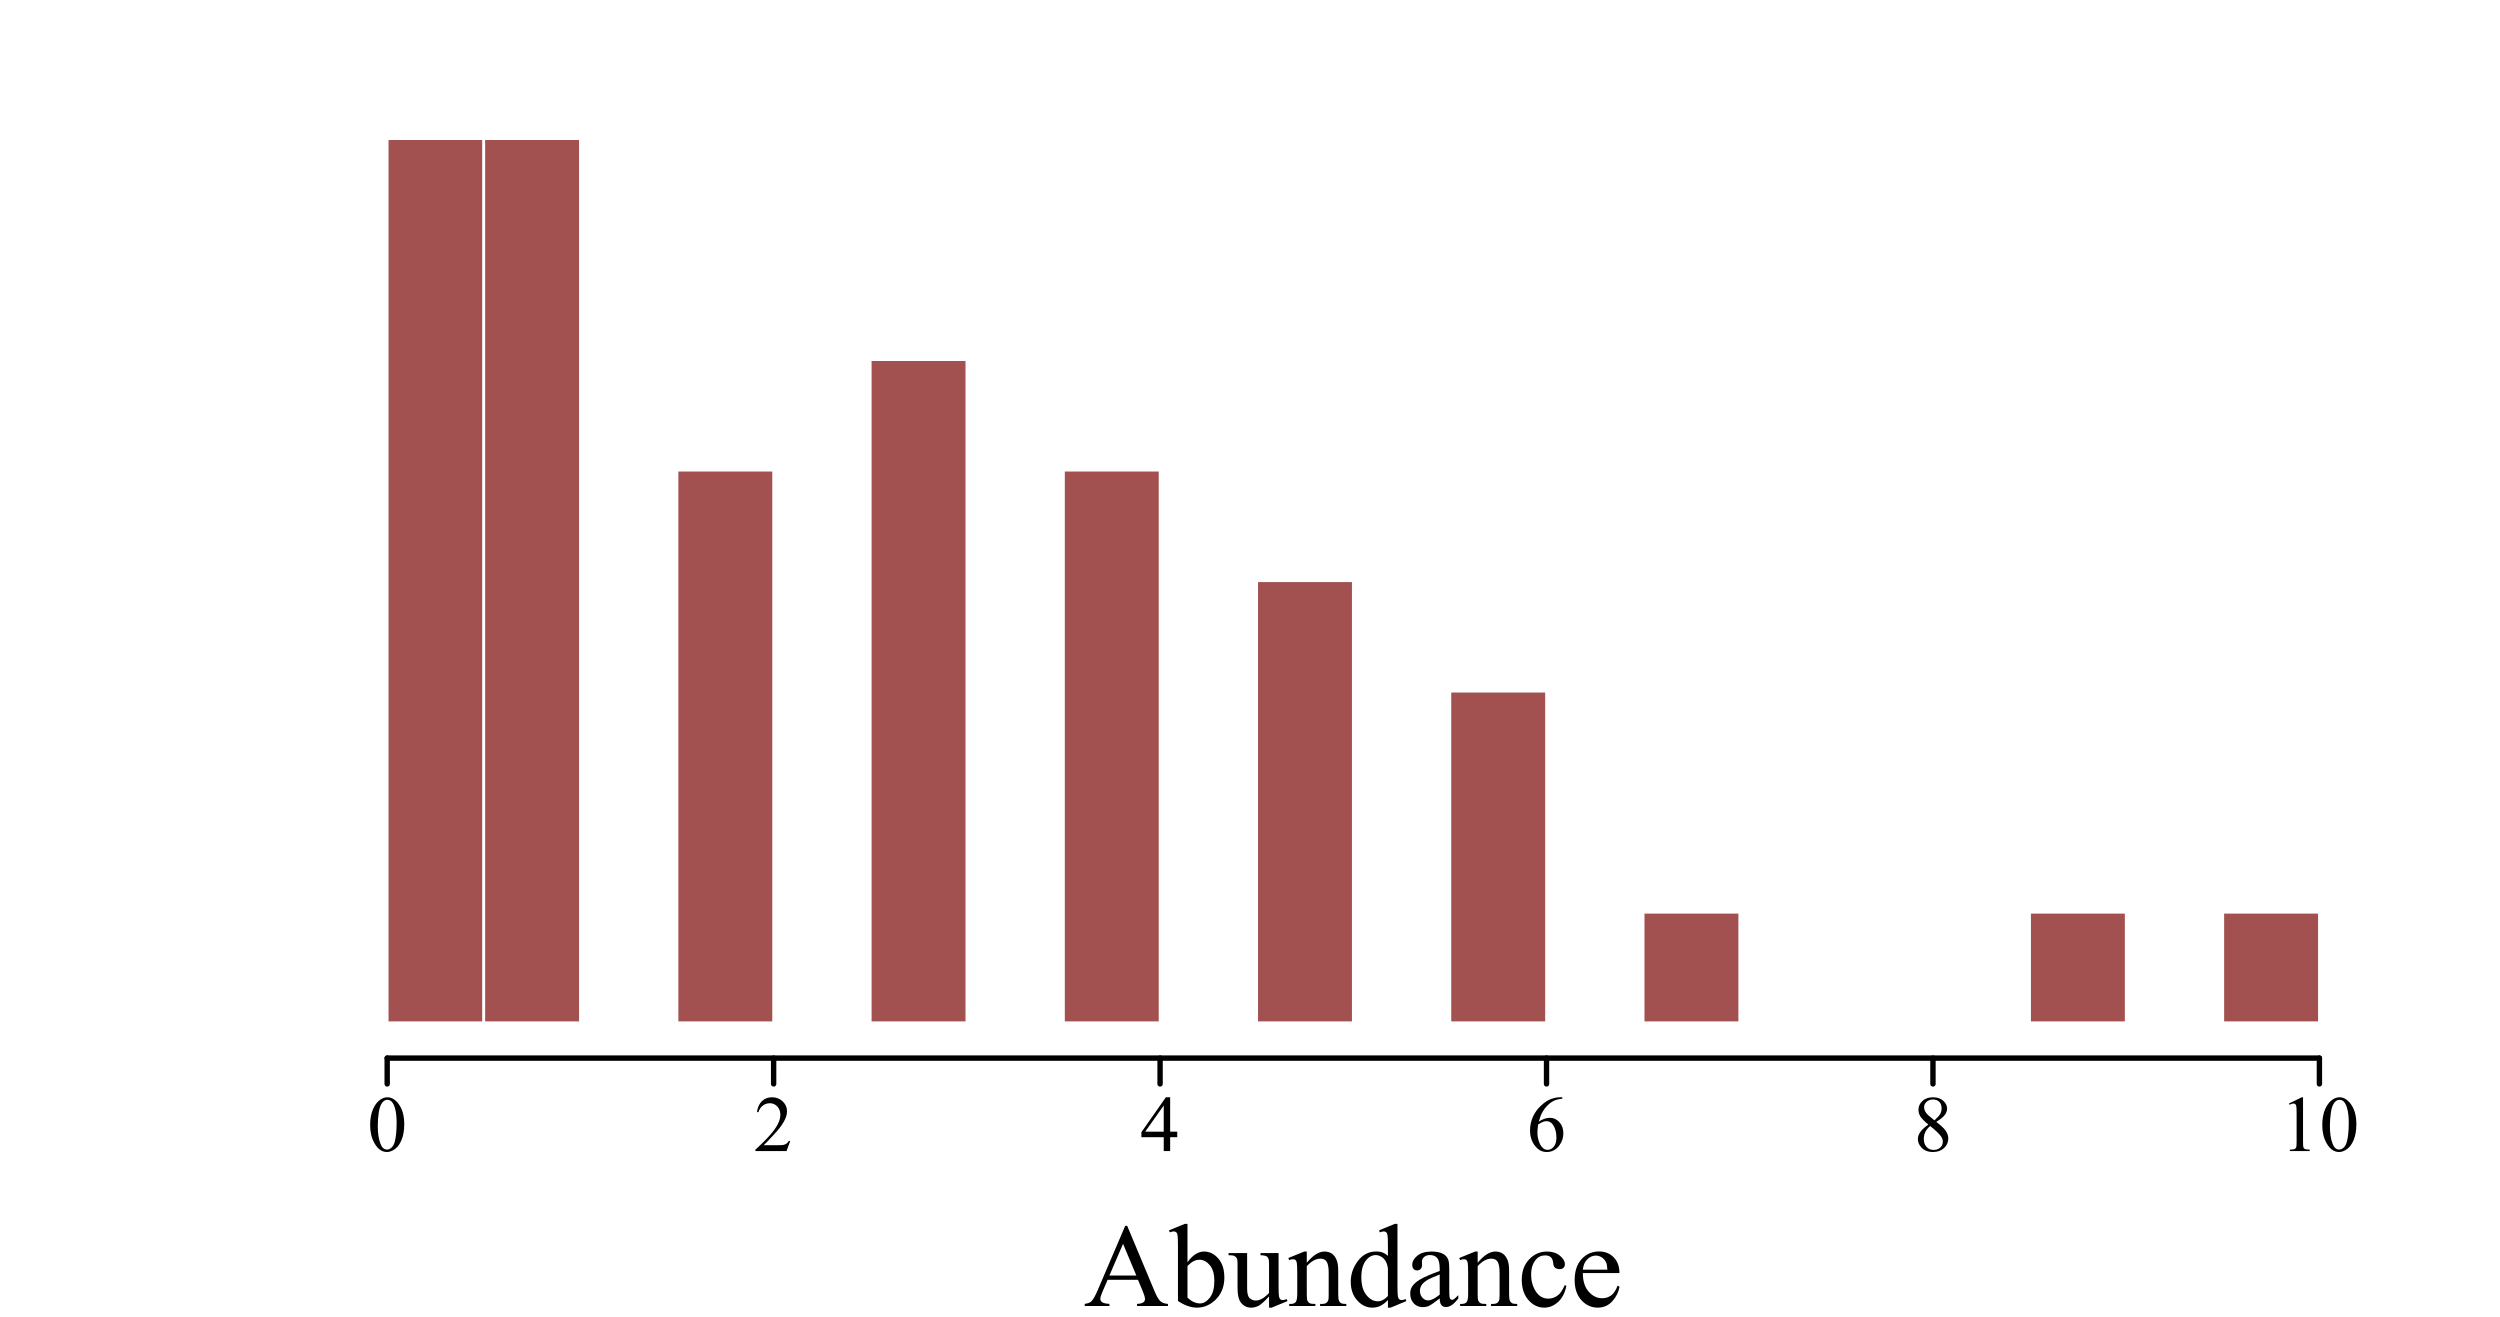
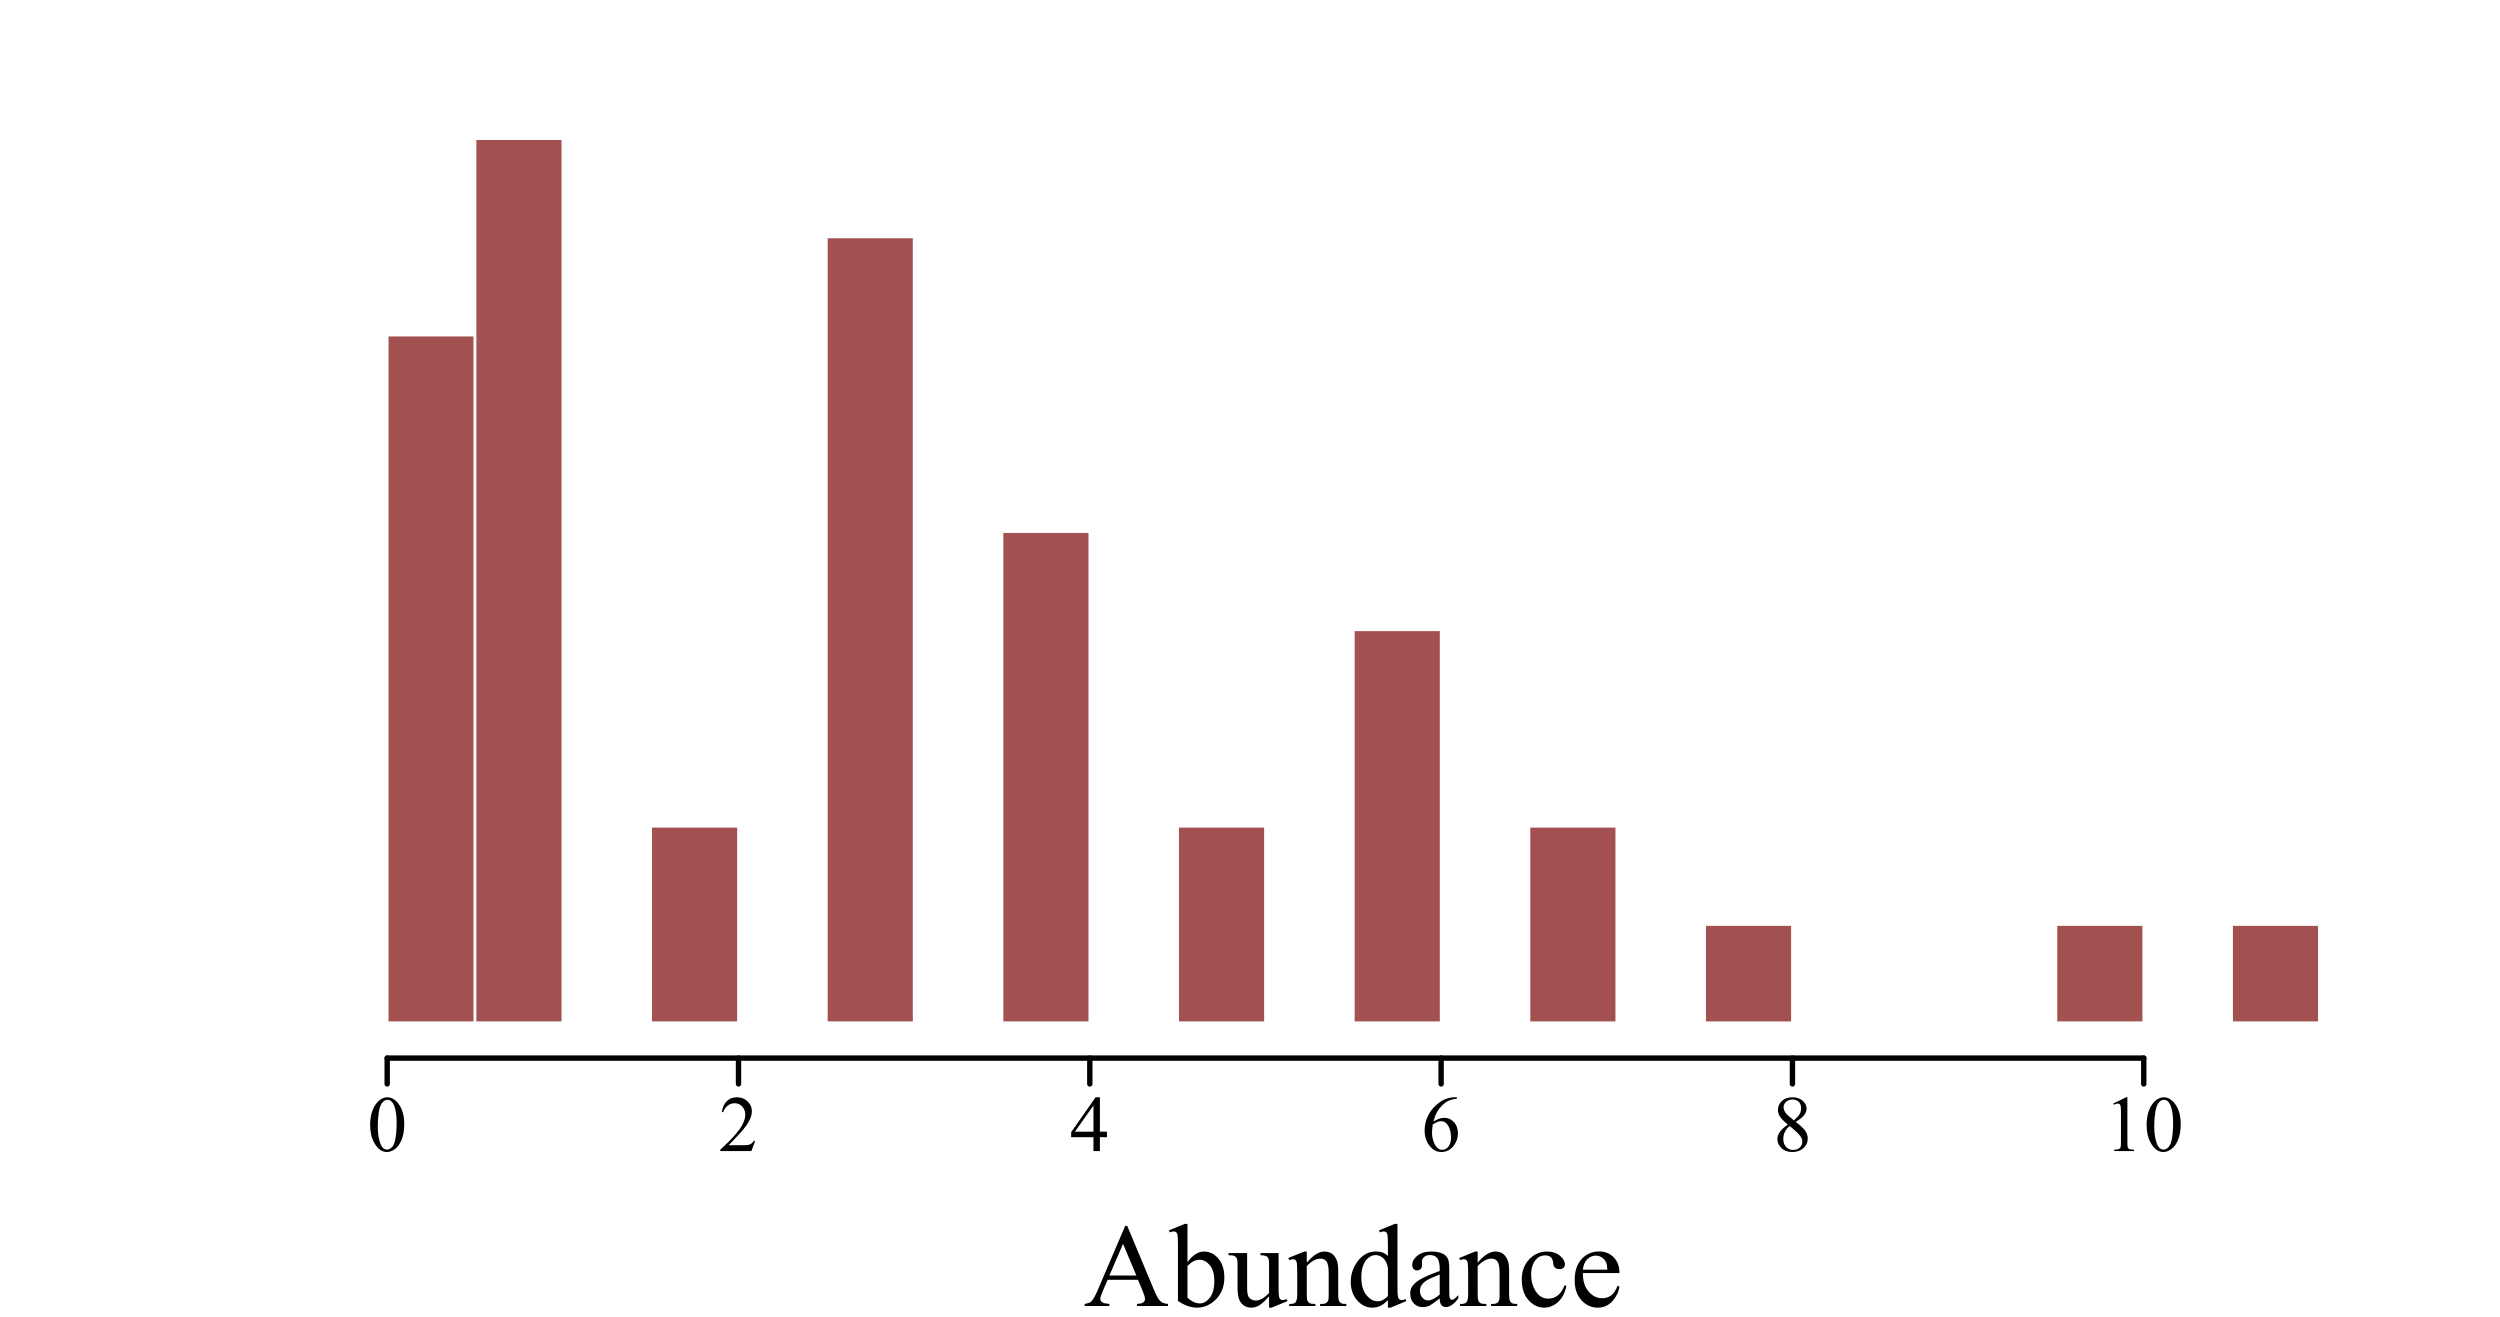
<svg xmlns="http://www.w3.org/2000/svg" xmlns:xlink="http://www.w3.org/1999/xlink" width="697pt" height="367pt" viewBox="0 0 697 367" version="1.1">
  <defs>
    <g>
      <symbol overflow="visible" id="glyph0-0">
        <path style="stroke:none;" d="M 4.578 0 L 4.578 -20.625 L 21.078 -20.625 L 21.078 0 Z M 5.094 -0.516 L 20.562 -0.516 L 20.562 -20.109 L 5.094 -20.109 Z M 5.094 -0.516 " />
      </symbol>
      <symbol overflow="visible" id="glyph0-1">
        <path style="stroke:none;" d="M 15.098 -7.316 L 6.641 -7.316 L 5.156 -3.867 C 4.789 -3.016 4.605 -2.379 4.609 -1.965 C 4.605 -1.629 4.762 -1.336 5.082 -1.086 C 5.395 -0.832 6.082 -0.672 7.137 -0.598 L 7.137 0 L 0.258 0 L 0.258 -0.598 C 1.172 -0.754 1.762 -0.961 2.031 -1.227 C 2.574 -1.738 3.18 -2.785 3.852 -4.367 L 11.539 -22.348 L 12.102 -22.348 L 19.707 -4.172 C 20.316 -2.711 20.875 -1.762 21.375 -1.328 C 21.875 -0.891 22.57 -0.648 23.461 -0.598 L 23.461 0 L 14.84 0 L 14.84 -0.598 C 15.707 -0.637 16.293 -0.781 16.602 -1.031 C 16.906 -1.277 17.062 -1.578 17.062 -1.934 C 17.062 -2.402 16.848 -3.148 16.418 -4.172 Z M 14.648 -8.508 L 10.941 -17.336 L 7.137 -8.508 Z M 14.648 -8.508 " />
      </symbol>
      <symbol overflow="visible" id="glyph0-2">
        <path style="stroke:none;" d="M 5.074 -12.215 C 6.504 -14.199 8.043 -15.191 9.699 -15.195 C 11.211 -15.191 12.535 -14.547 13.664 -13.254 C 14.789 -11.957 15.352 -10.188 15.355 -7.945 C 15.352 -5.32 14.48 -3.207 12.746 -1.609 C 11.25 -0.234 9.586 0.449 7.75 0.453 C 6.887 0.449 6.016 0.297 5.133 -0.016 C 4.246 -0.324 3.34 -0.793 2.418 -1.418 L 2.418 -16.711 C 2.414 -18.383 2.375 -19.41 2.297 -19.801 C 2.215 -20.184 2.086 -20.449 1.918 -20.59 C 1.742 -20.73 1.527 -20.801 1.273 -20.801 C 0.969 -20.801 0.594 -20.715 0.145 -20.543 L -0.082 -21.109 L 4.352 -22.914 L 5.074 -22.914 Z M 5.074 -11.184 L 5.074 -2.352 C 5.621 -1.812 6.188 -1.41 6.773 -1.137 C 7.359 -0.863 7.957 -0.727 8.57 -0.727 C 9.547 -0.727 10.457 -1.262 11.305 -2.336 C 12.145 -3.41 12.566 -4.973 12.57 -7.023 C 12.566 -8.91 12.145 -10.363 11.305 -11.383 C 10.457 -12.395 9.5 -12.902 8.426 -12.906 C 7.855 -12.902 7.285 -12.758 6.719 -12.473 C 6.285 -12.254 5.738 -11.824 5.074 -11.184 Z M 5.074 -11.184 " />
      </symbol>
      <symbol overflow="visible" id="glyph0-3">
        <path style="stroke:none;" d="M 13.969 -14.758 L 13.969 -5.816 C 13.969 -4.105 14.008 -3.059 14.09 -2.68 C 14.168 -2.297 14.297 -2.031 14.477 -1.883 C 14.652 -1.73 14.859 -1.656 15.098 -1.66 C 15.43 -1.656 15.805 -1.75 16.227 -1.934 L 16.453 -1.371 L 12.035 0.453 L 11.312 0.453 L 11.312 -2.676 C 10.043 -1.297 9.074 -0.43 8.41 -0.078 C 7.742 0.277 7.039 0.449 6.301 0.453 C 5.469 0.449 4.754 0.215 4.148 -0.266 C 3.539 -0.742 3.117 -1.359 2.883 -2.109 C 2.648 -2.859 2.531 -3.922 2.531 -5.301 L 2.531 -11.891 C 2.531 -12.586 2.453 -13.07 2.305 -13.34 C 2.148 -13.609 1.926 -13.816 1.633 -13.961 C 1.336 -14.105 0.801 -14.172 0.031 -14.164 L 0.031 -14.758 L 5.203 -14.758 L 5.203 -4.883 C 5.203 -3.504 5.441 -2.602 5.922 -2.176 C 6.398 -1.742 6.977 -1.527 7.652 -1.531 C 8.113 -1.527 8.637 -1.672 9.223 -1.965 C 9.809 -2.254 10.504 -2.809 11.312 -3.625 L 11.312 -11.988 C 11.309 -12.824 11.156 -13.391 10.852 -13.688 C 10.547 -13.984 9.91 -14.141 8.941 -14.164 L 8.941 -14.758 Z M 13.969 -14.758 " />
      </symbol>
      <symbol overflow="visible" id="glyph0-4">
        <path style="stroke:none;" d="M 5.332 -12.07 C 7.062 -14.152 8.711 -15.191 10.281 -15.195 C 11.082 -15.191 11.773 -14.992 12.359 -14.59 C 12.938 -14.184 13.402 -13.52 13.746 -12.602 C 13.98 -11.953 14.098 -10.965 14.098 -9.637 L 14.098 -3.336 C 14.098 -2.398 14.172 -1.766 14.324 -1.434 C 14.438 -1.164 14.629 -0.953 14.895 -0.805 C 15.16 -0.648 15.645 -0.574 16.355 -0.578 L 16.355 0 L 9.055 0 L 9.055 -0.578 L 9.363 -0.578 C 10.051 -0.574 10.531 -0.68 10.805 -0.891 C 11.078 -1.102 11.266 -1.41 11.375 -1.82 C 11.414 -1.98 11.438 -2.484 11.441 -3.336 L 11.441 -9.379 C 11.438 -10.719 11.262 -11.691 10.918 -12.301 C 10.566 -12.902 9.98 -13.207 9.152 -13.211 C 7.871 -13.207 6.598 -12.508 5.332 -11.117 L 5.332 -3.336 C 5.332 -2.332 5.391 -1.715 5.512 -1.484 C 5.656 -1.168 5.863 -0.941 6.129 -0.797 C 6.395 -0.648 6.93 -0.574 7.734 -0.578 L 7.734 0 L 0.434 0 L 0.434 -0.578 L 0.758 -0.578 C 1.508 -0.574 2.016 -0.766 2.281 -1.148 C 2.539 -1.531 2.672 -2.258 2.676 -3.336 L 2.676 -8.812 C 2.672 -10.586 2.633 -11.664 2.555 -12.051 C 2.473 -12.438 2.348 -12.699 2.184 -12.84 C 2.016 -12.977 1.793 -13.047 1.516 -13.051 C 1.211 -13.047 0.852 -12.969 0.434 -12.809 L 0.195 -13.391 L 4.641 -15.195 L 5.332 -15.195 Z M 5.332 -12.07 " />
      </symbol>
      <symbol overflow="visible" id="glyph0-5">
        <path style="stroke:none;" d="M 11.457 -1.66 C 10.73 -0.902 10.027 -0.363 9.344 -0.039 C 8.652 0.289 7.91 0.449 7.121 0.453 C 5.504 0.449 4.098 -0.223 2.898 -1.57 C 1.691 -2.918 1.09 -4.648 1.094 -6.766 C 1.09 -8.879 1.758 -10.816 3.094 -12.574 C 4.426 -14.332 6.137 -15.211 8.234 -15.211 C 9.531 -15.211 10.605 -14.797 11.457 -13.969 L 11.457 -16.695 C 11.453 -18.375 11.414 -19.41 11.336 -19.801 C 11.254 -20.184 11.129 -20.449 10.957 -20.59 C 10.785 -20.73 10.57 -20.801 10.312 -20.801 C 10.031 -20.801 9.66 -20.715 9.199 -20.543 L 8.992 -21.109 L 13.391 -22.914 L 14.117 -22.914 L 14.117 -5.848 C 14.113 -4.117 14.152 -3.059 14.234 -2.68 C 14.312 -2.297 14.441 -2.031 14.621 -1.883 C 14.797 -1.73 15.004 -1.656 15.242 -1.66 C 15.531 -1.656 15.918 -1.75 16.402 -1.934 L 16.582 -1.371 L 12.199 0.453 L 11.457 0.453 Z M 11.457 -2.789 L 11.457 -10.395 C 11.387 -11.121 11.195 -11.785 10.875 -12.391 C 10.555 -12.988 10.125 -13.441 9.594 -13.75 C 9.059 -14.055 8.543 -14.207 8.039 -14.211 C 7.094 -14.207 6.25 -13.785 5.512 -12.938 C 4.531 -11.82 4.043 -10.188 4.043 -8.039 C 4.043 -5.867 4.516 -4.203 5.461 -3.051 C 6.406 -1.895 7.457 -1.316 8.621 -1.32 C 9.594 -1.316 10.539 -1.809 11.457 -2.789 Z M 11.457 -2.789 " />
      </symbol>
      <symbol overflow="visible" id="glyph0-6">
        <path style="stroke:none;" d="M 9.395 -2.125 C 7.875 -0.953 6.926 -0.277 6.543 -0.098 C 5.961 0.172 5.344 0.305 4.688 0.305 C 3.664 0.305 2.82 -0.043 2.164 -0.742 C 1.5 -1.438 1.172 -2.355 1.176 -3.496 C 1.172 -4.215 1.332 -4.84 1.66 -5.367 C 2.098 -6.094 2.863 -6.777 3.953 -7.426 C 5.043 -8.066 6.855 -8.852 9.395 -9.781 L 9.395 -10.359 C 9.391 -11.832 9.156 -12.84 8.691 -13.391 C 8.223 -13.934 7.547 -14.207 6.656 -14.211 C 5.977 -14.207 5.438 -14.027 5.043 -13.664 C 4.633 -13.297 4.43 -12.875 4.43 -12.406 L 4.465 -11.473 C 4.465 -10.977 4.336 -10.594 4.086 -10.328 C 3.828 -10.059 3.5 -9.926 3.094 -9.926 C 2.695 -9.926 2.367 -10.062 2.117 -10.344 C 1.863 -10.621 1.738 -11.004 1.742 -11.488 C 1.738 -12.41 2.211 -13.258 3.16 -14.035 C 4.102 -14.805 5.43 -15.191 7.137 -15.195 C 8.449 -15.191 9.523 -14.973 10.359 -14.535 C 10.992 -14.199 11.457 -13.68 11.762 -12.973 C 11.953 -12.508 12.051 -11.562 12.055 -10.137 L 12.055 -5.125 C 12.051 -3.715 12.078 -2.852 12.133 -2.535 C 12.184 -2.219 12.273 -2.008 12.398 -1.902 C 12.523 -1.793 12.664 -1.738 12.828 -1.742 C 12.996 -1.738 13.148 -1.777 13.277 -1.852 C 13.504 -1.992 13.938 -2.383 14.582 -3.031 L 14.582 -2.125 C 13.375 -0.516 12.227 0.285 11.133 0.289 C 10.605 0.285 10.184 0.105 9.875 -0.258 C 9.562 -0.621 9.402 -1.242 9.395 -2.125 Z M 9.395 -3.176 L 9.395 -8.797 C 7.77 -8.148 6.723 -7.695 6.25 -7.43 C 5.402 -6.953 4.797 -6.457 4.43 -5.945 C 4.062 -5.426 3.879 -4.863 3.883 -4.254 C 3.879 -3.48 4.109 -2.836 4.574 -2.328 C 5.035 -1.812 5.566 -1.559 6.172 -1.562 C 6.984 -1.559 8.059 -2.098 9.395 -3.176 Z M 9.395 -3.176 " />
      </symbol>
      <symbol overflow="visible" id="glyph0-7">
        <path style="stroke:none;" d="M 13.566 -5.609 C 13.168 -3.66 12.391 -2.164 11.23 -1.117 C 10.07 -0.07 8.785 0.449 7.379 0.453 C 5.699 0.449 4.238 -0.25 2.996 -1.656 C 1.746 -3.062 1.125 -4.965 1.129 -7.363 C 1.125 -9.68 1.816 -11.566 3.199 -13.02 C 4.578 -14.469 6.234 -15.191 8.168 -15.195 C 9.617 -15.191 10.809 -14.809 11.746 -14.043 C 12.68 -13.273 13.148 -12.477 13.148 -11.648 C 13.148 -11.242 13.016 -10.91 12.754 -10.66 C 12.488 -10.402 12.121 -10.277 11.648 -10.281 C 11.016 -10.277 10.535 -10.48 10.215 -10.891 C 10.027 -11.113 9.906 -11.543 9.852 -12.18 C 9.789 -12.812 9.574 -13.297 9.199 -13.633 C 8.824 -13.953 8.301 -14.113 7.637 -14.117 C 6.559 -14.113 5.695 -13.715 5.043 -12.922 C 4.172 -11.867 3.738 -10.477 3.738 -8.75 C 3.738 -6.984 4.168 -5.43 5.035 -4.082 C 5.895 -2.734 7.062 -2.062 8.539 -2.062 C 9.586 -2.062 10.531 -2.422 11.375 -3.141 C 11.961 -3.633 12.539 -4.527 13.102 -5.832 Z M 13.566 -5.609 " />
      </symbol>
      <symbol overflow="visible" id="glyph0-8">
        <path style="stroke:none;" d="M 3.512 -9.199 C 3.496 -7.008 4.031 -5.289 5.109 -4.043 C 6.18 -2.797 7.441 -2.172 8.895 -2.176 C 9.859 -2.172 10.699 -2.438 11.414 -2.973 C 12.129 -3.5 12.727 -4.41 13.211 -5.703 L 13.711 -5.383 C 13.484 -3.91 12.828 -2.57 11.746 -1.359 C 10.656 -0.152 9.297 0.449 7.672 0.453 C 5.895 0.449 4.379 -0.238 3.117 -1.617 C 1.855 -3 1.223 -4.855 1.227 -7.188 C 1.223 -9.707 1.871 -11.676 3.168 -13.09 C 4.461 -14.504 6.086 -15.211 8.039 -15.211 C 9.695 -15.211 11.055 -14.664 12.117 -13.574 C 13.18 -12.484 13.711 -11.027 13.711 -9.199 Z M 3.512 -10.137 L 10.344 -10.137 C 10.289 -11.082 10.18 -11.746 10.008 -12.133 C 9.734 -12.73 9.332 -13.203 8.805 -13.551 C 8.27 -13.891 7.715 -14.062 7.137 -14.066 C 6.246 -14.062 5.449 -13.715 4.746 -13.027 C 4.043 -12.332 3.629 -11.371 3.512 -10.137 Z M 3.512 -10.137 " />
      </symbol>
      <symbol overflow="visible" id="glyph1-0">
        <path style="stroke:none;" d="M 3.078 0 L 3.078 -13.875 L 14.18 -13.875 L 14.18 0 Z M 3.426 -0.348 L 13.832 -0.348 L 13.832 -13.527 L 3.426 -13.527 Z M 3.426 -0.348 " />
      </symbol>
      <symbol overflow="visible" id="glyph1-1">
        <path style="stroke:none;" d="M 0.801 -7.262 C 0.797 -8.934 1.051 -10.379 1.559 -11.594 C 2.066 -12.801 2.738 -13.703 3.578 -14.297 C 4.227 -14.766 4.898 -15 5.594 -15.004 C 6.719 -15 7.73 -14.426 8.629 -13.277 C 9.746 -11.855 10.305 -9.926 10.309 -7.492 C 10.305 -5.785 10.059 -4.336 9.57 -3.145 C 9.078 -1.949 8.453 -1.082 7.691 -0.547 C 6.926 -0.008 6.191 0.258 5.484 0.262 C 4.082 0.258 2.914 -0.566 1.984 -2.223 C 1.191 -3.613 0.797 -5.293 0.801 -7.262 Z M 2.926 -6.992 C 2.922 -4.965 3.172 -3.316 3.676 -2.039 C 4.082 -0.961 4.695 -0.422 5.516 -0.422 C 5.902 -0.422 6.309 -0.594 6.73 -0.945 C 7.148 -1.293 7.465 -1.883 7.684 -2.711 C 8.012 -3.949 8.18 -5.703 8.184 -7.969 C 8.18 -9.641 8.008 -11.039 7.664 -12.164 C 7.402 -12.992 7.066 -13.578 6.656 -13.93 C 6.359 -14.164 6 -14.285 5.582 -14.285 C 5.086 -14.285 4.648 -14.062 4.27 -13.625 C 3.75 -13.023 3.395 -12.082 3.207 -10.797 C 3.016 -9.508 2.922 -8.238 2.926 -6.992 Z M 2.926 -6.992 " />
      </symbol>
      <symbol overflow="visible" id="glyph1-2">
        <path style="stroke:none;" d="M 10.18 -2.828 L 9.148 0 L 0.477 0 L 0.477 -0.402 C 3.023 -2.727 4.82 -4.625 5.863 -6.102 C 6.902 -7.57 7.422 -8.918 7.426 -10.145 C 7.422 -11.074 7.137 -11.84 6.566 -12.441 C 5.992 -13.039 5.309 -13.34 4.52 -13.344 C 3.793 -13.34 3.145 -13.129 2.574 -12.707 C 1.996 -12.281 1.574 -11.664 1.301 -10.852 L 0.898 -10.852 C 1.078 -12.188 1.543 -13.211 2.293 -13.93 C 3.035 -14.641 3.969 -15 5.094 -15.004 C 6.281 -15 7.277 -14.617 8.078 -13.852 C 8.875 -13.086 9.273 -12.184 9.277 -11.145 C 9.273 -10.398 9.102 -9.652 8.758 -8.91 C 8.223 -7.738 7.355 -6.5 6.156 -5.191 C 4.355 -3.223 3.23 -2.035 2.785 -1.637 L 6.625 -1.637 C 7.402 -1.633 7.949 -1.664 8.266 -1.723 C 8.578 -1.777 8.863 -1.895 9.117 -2.074 C 9.367 -2.25 9.586 -2.5 9.777 -2.828 Z M 10.18 -2.828 " />
      </symbol>
      <symbol overflow="visible" id="glyph1-3">
        <path style="stroke:none;" d="M 10.332 -5.422 L 10.332 -3.879 L 8.359 -3.879 L 8.359 0 L 6.57 0 L 6.57 -3.879 L 0.348 -3.879 L 0.348 -5.27 L 7.164 -15.004 L 8.359 -15.004 L 8.359 -5.422 Z M 6.57 -5.422 L 6.57 -12.715 L 1.41 -5.422 Z M 6.57 -5.422 " />
      </symbol>
      <symbol overflow="visible" id="glyph1-4">
        <path style="stroke:none;" d="M 9.949 -15.004 L 9.949 -14.602 C 8.996 -14.508 8.215 -14.316 7.613 -14.031 C 7.008 -13.746 6.414 -13.312 5.824 -12.727 C 5.234 -12.141 4.746 -11.488 4.359 -10.77 C 3.973 -10.051 3.648 -9.195 3.395 -8.207 C 4.43 -8.918 5.477 -9.273 6.527 -9.277 C 7.527 -9.273 8.395 -8.871 9.137 -8.062 C 9.871 -7.254 10.242 -6.211 10.242 -4.941 C 10.242 -3.711 9.871 -2.594 9.129 -1.582 C 8.23 -0.355 7.043 0.258 5.57 0.262 C 4.566 0.258 3.715 -0.074 3.012 -0.738 C 1.637 -2.027 0.949 -3.703 0.953 -5.766 C 0.949 -7.078 1.211 -8.328 1.742 -9.516 C 2.266 -10.703 3.02 -11.754 4.004 -12.672 C 4.98 -13.586 5.918 -14.203 6.816 -14.523 C 7.711 -14.84 8.547 -15 9.324 -15.004 Z M 3.207 -7.414 C 3.074 -6.434 3.012 -5.648 3.012 -5.051 C 3.012 -4.355 3.137 -3.602 3.395 -2.789 C 3.648 -1.977 4.031 -1.332 4.543 -0.855 C 4.906 -0.516 5.355 -0.344 5.887 -0.348 C 6.512 -0.344 7.074 -0.641 7.57 -1.234 C 8.062 -1.824 8.309 -2.672 8.312 -3.773 C 8.309 -5.008 8.062 -6.074 7.574 -6.98 C 7.082 -7.879 6.387 -8.332 5.484 -8.336 C 5.211 -8.332 4.914 -8.273 4.602 -8.16 C 4.281 -8.043 3.816 -7.793 3.207 -7.414 Z M 3.207 -7.414 " />
      </symbol>
      <symbol overflow="visible" id="glyph1-5">
        <path style="stroke:none;" d="M 4.262 -7.402 C 3.094 -8.355 2.344 -9.125 2.012 -9.703 C 1.672 -10.281 1.504 -10.879 1.508 -11.5 C 1.504 -12.453 1.875 -13.277 2.613 -13.969 C 3.348 -14.656 4.324 -15 5.551 -15.004 C 6.73 -15 7.684 -14.68 8.41 -14.039 C 9.129 -13.395 9.492 -12.66 9.496 -11.836 C 9.492 -11.285 9.297 -10.723 8.91 -10.156 C 8.516 -9.582 7.703 -8.91 6.473 -8.141 C 7.742 -7.156 8.582 -6.383 8.996 -5.82 C 9.543 -5.078 9.82 -4.305 9.82 -3.492 C 9.82 -2.457 9.426 -1.57 8.637 -0.84 C 7.848 -0.105 6.812 0.258 5.539 0.262 C 4.141 0.258 3.055 -0.176 2.277 -1.051 C 1.652 -1.746 1.34 -2.512 1.344 -3.348 C 1.34 -3.996 1.559 -4.641 2 -5.281 C 2.434 -5.918 3.188 -6.625 4.262 -7.402 Z M 5.961 -8.562 C 6.824 -9.34 7.375 -9.957 7.609 -10.41 C 7.84 -10.859 7.957 -11.371 7.957 -11.945 C 7.957 -12.699 7.742 -13.293 7.316 -13.727 C 6.887 -14.156 6.305 -14.371 5.57 -14.375 C 4.832 -14.371 4.23 -14.16 3.77 -13.734 C 3.305 -13.305 3.074 -12.805 3.078 -12.238 C 3.074 -11.859 3.172 -11.484 3.363 -11.109 C 3.555 -10.734 3.828 -10.375 4.184 -10.039 Z M 4.77 -6.992 C 4.168 -6.484 3.723 -5.934 3.438 -5.34 C 3.145 -4.738 3 -4.094 3.004 -3.402 C 3 -2.469 3.254 -1.723 3.766 -1.164 C 4.273 -0.602 4.922 -0.32 5.711 -0.324 C 6.488 -0.32 7.113 -0.543 7.586 -0.984 C 8.055 -1.426 8.289 -1.961 8.293 -2.59 C 8.289 -3.109 8.152 -3.574 7.879 -3.988 C 7.363 -4.75 6.328 -5.75 4.77 -6.992 Z M 4.77 -6.992 " />
      </symbol>
      <symbol overflow="visible" id="glyph1-6">
        <path style="stroke:none;" d="M 2.602 -13.258 L 6.18 -15.004 L 6.535 -15.004 L 6.535 -2.59 C 6.531 -1.766 6.566 -1.25 6.637 -1.051 C 6.703 -0.844 6.848 -0.688 7.066 -0.582 C 7.285 -0.473 7.727 -0.414 8.391 -0.402 L 8.391 0 L 2.863 0 L 2.863 -0.402 C 3.555 -0.414 4 -0.473 4.203 -0.578 C 4.402 -0.684 4.543 -0.824 4.625 -1.004 C 4.703 -1.176 4.746 -1.707 4.746 -2.59 L 4.746 -10.527 C 4.746 -11.594 4.711 -12.281 4.641 -12.586 C 4.586 -12.816 4.492 -12.984 4.363 -13.094 C 4.227 -13.199 4.066 -13.254 3.879 -13.258 C 3.613 -13.254 3.242 -13.141 2.766 -12.922 Z M 2.602 -13.258 " />
      </symbol>
    </g>
  </defs>
  <g id="surface224">
    <rect x="0" y="0" width="697" height="367" style="fill:rgb(100%,100%,100%);fill-opacity:1;stroke:none;" />
    <g style="fill:rgb(0%,0%,0%);fill-opacity:1;">
      <use xlink:href="#glyph0-1" x="302.164" y="364.121" />
      <use xlink:href="#glyph0-2" x="325.996" y="364.121" />
      <use xlink:href="#glyph0-3" x="342.496" y="364.121" />
      <use xlink:href="#glyph0-4" x="358.996" y="364.121" />
      <use xlink:href="#glyph0-5" x="375.496" y="364.121" />
      <use xlink:href="#glyph0-6" x="391.996" y="364.121" />
      <use xlink:href="#glyph0-4" x="406.643" y="364.121" />
      <use xlink:href="#glyph0-7" x="423.143" y="364.121" />
      <use xlink:href="#glyph0-8" x="437.79" y="364.121" />
    </g>
-     <path style="fill:none;stroke-width:1.5;stroke-linecap:round;stroke-linejoin:round;stroke:rgb(0%,0%,0%);stroke-opacity:1;stroke-miterlimit:10;" d="M 107.949 295 L 646.652 295 " />
+     <path style="fill:none;stroke-width:1.5;stroke-linecap:round;stroke-linejoin:round;stroke:rgb(0%,0%,0%);stroke-opacity:1;stroke-miterlimit:10;" d="M 107.949 295 L 597.68 295 " />
    <path style="fill:none;stroke-width:1.5;stroke-linecap:round;stroke-linejoin:round;stroke:rgb(0%,0%,0%);stroke-opacity:1;stroke-miterlimit:10;" d="M 107.949 295 L 107.949 302.199 " />
-     <path style="fill:none;stroke-width:1.5;stroke-linecap:round;stroke-linejoin:round;stroke:rgb(0%,0%,0%);stroke-opacity:1;stroke-miterlimit:10;" d="M 215.688 295 L 215.688 302.199 " />
-     <path style="fill:none;stroke-width:1.5;stroke-linecap:round;stroke-linejoin:round;stroke:rgb(0%,0%,0%);stroke-opacity:1;stroke-miterlimit:10;" d="M 323.43 295 L 323.43 302.199 " />
-     <path style="fill:none;stroke-width:1.5;stroke-linecap:round;stroke-linejoin:round;stroke:rgb(0%,0%,0%);stroke-opacity:1;stroke-miterlimit:10;" d="M 431.172 295 L 431.172 302.199 " />
-     <path style="fill:none;stroke-width:1.5;stroke-linecap:round;stroke-linejoin:round;stroke:rgb(0%,0%,0%);stroke-opacity:1;stroke-miterlimit:10;" d="M 538.91 295 L 538.91 302.199 " />
-     <path style="fill:none;stroke-width:1.5;stroke-linecap:round;stroke-linejoin:round;stroke:rgb(0%,0%,0%);stroke-opacity:1;stroke-miterlimit:10;" d="M 646.652 295 L 646.652 302.199 " />
+     <path style="fill:none;stroke-width:1.5;stroke-linecap:round;stroke-linejoin:round;stroke:rgb(0%,0%,0%);stroke-opacity:1;stroke-miterlimit:10;" d="M 205.895 295 L 205.895 302.199 " />
+     <path style="fill:none;stroke-width:1.5;stroke-linecap:round;stroke-linejoin:round;stroke:rgb(0%,0%,0%);stroke-opacity:1;stroke-miterlimit:10;" d="M 303.84 295 L 303.84 302.199 " />
+     <path style="fill:none;stroke-width:1.5;stroke-linecap:round;stroke-linejoin:round;stroke:rgb(0%,0%,0%);stroke-opacity:1;stroke-miterlimit:10;" d="M 401.785 295 L 401.785 302.199 " />
+     <path style="fill:none;stroke-width:1.5;stroke-linecap:round;stroke-linejoin:round;stroke:rgb(0%,0%,0%);stroke-opacity:1;stroke-miterlimit:10;" d="M 499.734 295 L 499.734 302.199 " />
+     <path style="fill:none;stroke-width:1.5;stroke-linecap:round;stroke-linejoin:round;stroke:rgb(0%,0%,0%);stroke-opacity:1;stroke-miterlimit:10;" d="M 597.68 295 L 597.68 302.199 " />
    <g style="fill:rgb(0%,0%,0%);fill-opacity:1;">
      <use xlink:href="#glyph1-1" x="102.398" y="320.922" />
    </g>
    <g style="fill:rgb(0%,0%,0%);fill-opacity:1;">
-       <use xlink:href="#glyph1-2" x="210.137" y="320.922" />
+       <use xlink:href="#glyph1-2" x="200.344" y="320.922" />
    </g>
    <g style="fill:rgb(0%,0%,0%);fill-opacity:1;">
-       <use xlink:href="#glyph1-3" x="317.879" y="320.922" />
+       <use xlink:href="#glyph1-3" x="298.289" y="320.922" />
    </g>
    <g style="fill:rgb(0%,0%,0%);fill-opacity:1;">
-       <use xlink:href="#glyph1-4" x="425.621" y="320.922" />
+       <use xlink:href="#glyph1-4" x="396.234" y="320.922" />
    </g>
    <g style="fill:rgb(0%,0%,0%);fill-opacity:1;">
-       <use xlink:href="#glyph1-5" x="533.359" y="320.922" />
+       <use xlink:href="#glyph1-5" x="494.184" y="320.922" />
    </g>
    <g style="fill:rgb(0%,0%,0%);fill-opacity:1;">
-       <use xlink:href="#glyph1-6" x="635.551" y="320.922" />
-       <use xlink:href="#glyph1-1" x="646.651" y="320.922" />
+       <use xlink:href="#glyph1-6" x="586.578" y="320.922" />
+       <use xlink:href="#glyph1-1" x="597.678" y="320.922" />
    </g>
-     <path style="fill-rule:nonzero;fill:rgb(63.529%,31.373%,31.373%);fill-opacity:1;stroke-width:0.75;stroke-linecap:round;stroke-linejoin:round;stroke:rgb(100%,100%,100%);stroke-opacity:1;stroke-miterlimit:10;" d="M 107.949 285.141 L 134.883 285.141 L 134.883 38.66 L 107.949 38.66 Z M 107.949 285.141 " />
-     <path style="fill-rule:nonzero;fill:rgb(63.529%,31.373%,31.373%);fill-opacity:1;stroke-width:0.75;stroke-linecap:round;stroke-linejoin:round;stroke:rgb(100%,100%,100%);stroke-opacity:1;stroke-miterlimit:10;" d="M 134.883 285.141 L 161.816 285.141 L 161.816 38.66 L 134.883 38.66 Z M 134.883 285.141 " />
-     <path style="fill:none;stroke-width:0.75;stroke-linecap:round;stroke-linejoin:round;stroke:rgb(100%,100%,100%);stroke-opacity:1;stroke-miterlimit:10;" d="M 161.82 285.141 L 188.754 285.141 Z M 161.82 285.141 " />
-     <path style="fill-rule:nonzero;fill:rgb(63.529%,31.373%,31.373%);fill-opacity:1;stroke-width:0.75;stroke-linecap:round;stroke-linejoin:round;stroke:rgb(100%,100%,100%);stroke-opacity:1;stroke-miterlimit:10;" d="M 188.754 285.141 L 215.688 285.141 L 215.688 131.09 L 188.754 131.09 Z M 188.754 285.141 " />
-     <path style="fill:none;stroke-width:0.75;stroke-linecap:round;stroke-linejoin:round;stroke:rgb(100%,100%,100%);stroke-opacity:1;stroke-miterlimit:10;" d="M 215.688 285.141 L 242.621 285.141 Z M 215.688 285.141 " />
-     <path style="fill-rule:nonzero;fill:rgb(63.529%,31.373%,31.373%);fill-opacity:1;stroke-width:0.75;stroke-linecap:round;stroke-linejoin:round;stroke:rgb(100%,100%,100%);stroke-opacity:1;stroke-miterlimit:10;" d="M 242.625 285.141 L 269.559 285.141 L 269.559 100.281 L 242.625 100.281 Z M 242.625 285.141 " />
-     <path style="fill:none;stroke-width:0.75;stroke-linecap:round;stroke-linejoin:round;stroke:rgb(100%,100%,100%);stroke-opacity:1;stroke-miterlimit:10;" d="M 269.559 285.141 L 296.492 285.141 Z M 269.559 285.141 " />
-     <path style="fill-rule:nonzero;fill:rgb(63.529%,31.373%,31.373%);fill-opacity:1;stroke-width:0.75;stroke-linecap:round;stroke-linejoin:round;stroke:rgb(100%,100%,100%);stroke-opacity:1;stroke-miterlimit:10;" d="M 296.496 285.141 L 323.43 285.141 L 323.43 131.09 L 296.496 131.09 Z M 296.496 285.141 " />
-     <path style="fill:none;stroke-width:0.75;stroke-linecap:round;stroke-linejoin:round;stroke:rgb(100%,100%,100%);stroke-opacity:1;stroke-miterlimit:10;" d="M 323.43 285.141 L 350.363 285.141 Z M 323.43 285.141 " />
-     <path style="fill-rule:nonzero;fill:rgb(63.529%,31.373%,31.373%);fill-opacity:1;stroke-width:0.75;stroke-linecap:round;stroke-linejoin:round;stroke:rgb(100%,100%,100%);stroke-opacity:1;stroke-miterlimit:10;" d="M 350.363 285.141 L 377.297 285.141 L 377.297 161.898 L 350.363 161.898 Z M 350.363 285.141 " />
-     <path style="fill:none;stroke-width:0.75;stroke-linecap:round;stroke-linejoin:round;stroke:rgb(100%,100%,100%);stroke-opacity:1;stroke-miterlimit:10;" d="M 377.301 285.141 L 404.234 285.141 Z M 377.301 285.141 " />
-     <path style="fill-rule:nonzero;fill:rgb(63.529%,31.373%,31.373%);fill-opacity:1;stroke-width:0.75;stroke-linecap:round;stroke-linejoin:round;stroke:rgb(100%,100%,100%);stroke-opacity:1;stroke-miterlimit:10;" d="M 404.234 285.141 L 431.168 285.141 L 431.168 192.711 L 404.234 192.711 Z M 404.234 285.141 " />
-     <path style="fill:none;stroke-width:0.75;stroke-linecap:round;stroke-linejoin:round;stroke:rgb(100%,100%,100%);stroke-opacity:1;stroke-miterlimit:10;" d="M 431.172 285.141 L 458.105 285.141 Z M 431.172 285.141 " />
-     <path style="fill-rule:nonzero;fill:rgb(63.529%,31.373%,31.373%);fill-opacity:1;stroke-width:0.75;stroke-linecap:round;stroke-linejoin:round;stroke:rgb(100%,100%,100%);stroke-opacity:1;stroke-miterlimit:10;" d="M 458.105 285.141 L 485.039 285.141 L 485.039 254.332 L 458.105 254.332 Z M 458.105 285.141 " />
-     <path style="fill:none;stroke-width:0.75;stroke-linecap:round;stroke-linejoin:round;stroke:rgb(100%,100%,100%);stroke-opacity:1;stroke-miterlimit:10;" d="M 485.039 285.141 L 511.973 285.141 Z M 485.039 285.141 " />
-     <path style="fill:none;stroke-width:0.75;stroke-linecap:round;stroke-linejoin:round;stroke:rgb(100%,100%,100%);stroke-opacity:1;stroke-miterlimit:10;" d="M 511.977 285.141 L 538.91 285.141 Z M 511.977 285.141 " />
-     <path style="fill:none;stroke-width:0.75;stroke-linecap:round;stroke-linejoin:round;stroke:rgb(100%,100%,100%);stroke-opacity:1;stroke-miterlimit:10;" d="M 538.91 285.141 L 565.844 285.141 Z M 538.91 285.141 " />
-     <path style="fill-rule:nonzero;fill:rgb(63.529%,31.373%,31.373%);fill-opacity:1;stroke-width:0.75;stroke-linecap:round;stroke-linejoin:round;stroke:rgb(100%,100%,100%);stroke-opacity:1;stroke-miterlimit:10;" d="M 565.848 285.141 L 592.781 285.141 L 592.781 254.332 L 565.848 254.332 Z M 565.848 285.141 " />
-     <path style="fill:none;stroke-width:0.75;stroke-linecap:round;stroke-linejoin:round;stroke:rgb(100%,100%,100%);stroke-opacity:1;stroke-miterlimit:10;" d="M 592.781 285.141 L 619.715 285.141 Z M 592.781 285.141 " />
-     <path style="fill-rule:nonzero;fill:rgb(63.529%,31.373%,31.373%);fill-opacity:1;stroke-width:0.75;stroke-linecap:round;stroke-linejoin:round;stroke:rgb(100%,100%,100%);stroke-opacity:1;stroke-miterlimit:10;" d="M 619.715 285.141 L 646.648 285.141 L 646.648 254.332 L 619.715 254.332 Z M 619.715 285.141 " />
+     <path style="fill-rule:nonzero;fill:rgb(63.529%,31.373%,31.373%);fill-opacity:1;stroke-width:0.75;stroke-linecap:round;stroke-linejoin:round;stroke:rgb(100%,100%,100%);stroke-opacity:1;stroke-miterlimit:10;" d="M 107.949 285.141 L 132.438 285.141 L 132.438 93.434 L 107.949 93.434 Z M 107.949 285.141 " />
+     <path style="fill-rule:nonzero;fill:rgb(63.529%,31.373%,31.373%);fill-opacity:1;stroke-width:0.75;stroke-linecap:round;stroke-linejoin:round;stroke:rgb(100%,100%,100%);stroke-opacity:1;stroke-miterlimit:10;" d="M 132.434 285.141 L 156.922 285.141 L 156.922 38.66 L 132.434 38.66 Z M 132.434 285.141 " />
+     <path style="fill:none;stroke-width:0.75;stroke-linecap:round;stroke-linejoin:round;stroke:rgb(100%,100%,100%);stroke-opacity:1;stroke-miterlimit:10;" d="M 156.922 285.141 L 181.41 285.141 Z M 156.922 285.141 " />
+     <path style="fill-rule:nonzero;fill:rgb(63.529%,31.373%,31.373%);fill-opacity:1;stroke-width:0.75;stroke-linecap:round;stroke-linejoin:round;stroke:rgb(100%,100%,100%);stroke-opacity:1;stroke-miterlimit:10;" d="M 181.406 285.141 L 205.895 285.141 L 205.895 230.367 L 181.406 230.367 Z M 181.406 285.141 " />
+     <path style="fill:none;stroke-width:0.75;stroke-linecap:round;stroke-linejoin:round;stroke:rgb(100%,100%,100%);stroke-opacity:1;stroke-miterlimit:10;" d="M 205.895 285.141 L 230.383 285.141 Z M 205.895 285.141 " />
+     <path style="fill-rule:nonzero;fill:rgb(63.529%,31.373%,31.373%);fill-opacity:1;stroke-width:0.75;stroke-linecap:round;stroke-linejoin:round;stroke:rgb(100%,100%,100%);stroke-opacity:1;stroke-miterlimit:10;" d="M 230.379 285.141 L 254.867 285.141 L 254.867 66.047 L 230.379 66.047 Z M 230.379 285.141 " />
+     <path style="fill:none;stroke-width:0.75;stroke-linecap:round;stroke-linejoin:round;stroke:rgb(100%,100%,100%);stroke-opacity:1;stroke-miterlimit:10;" d="M 254.867 285.141 L 279.355 285.141 Z M 254.867 285.141 " />
+     <path style="fill-rule:nonzero;fill:rgb(63.529%,31.373%,31.373%);fill-opacity:1;stroke-width:0.75;stroke-linecap:round;stroke-linejoin:round;stroke:rgb(100%,100%,100%);stroke-opacity:1;stroke-miterlimit:10;" d="M 279.355 285.141 L 303.844 285.141 L 303.844 148.207 L 279.355 148.207 Z M 279.355 285.141 " />
+     <path style="fill:none;stroke-width:0.75;stroke-linecap:round;stroke-linejoin:round;stroke:rgb(100%,100%,100%);stroke-opacity:1;stroke-miterlimit:10;" d="M 303.84 285.141 L 328.328 285.141 Z M 303.84 285.141 " />
+     <path style="fill-rule:nonzero;fill:rgb(63.529%,31.373%,31.373%);fill-opacity:1;stroke-width:0.75;stroke-linecap:round;stroke-linejoin:round;stroke:rgb(100%,100%,100%);stroke-opacity:1;stroke-miterlimit:10;" d="M 328.328 285.141 L 352.816 285.141 L 352.816 230.367 L 328.328 230.367 Z M 328.328 285.141 " />
+     <path style="fill:none;stroke-width:0.75;stroke-linecap:round;stroke-linejoin:round;stroke:rgb(100%,100%,100%);stroke-opacity:1;stroke-miterlimit:10;" d="M 352.812 285.141 L 377.301 285.141 Z M 352.812 285.141 " />
+     <path style="fill-rule:nonzero;fill:rgb(63.529%,31.373%,31.373%);fill-opacity:1;stroke-width:0.75;stroke-linecap:round;stroke-linejoin:round;stroke:rgb(100%,100%,100%);stroke-opacity:1;stroke-miterlimit:10;" d="M 377.301 285.141 L 401.789 285.141 L 401.789 175.594 L 377.301 175.594 Z M 377.301 285.141 " />
+     <path style="fill:none;stroke-width:0.75;stroke-linecap:round;stroke-linejoin:round;stroke:rgb(100%,100%,100%);stroke-opacity:1;stroke-miterlimit:10;" d="M 401.785 285.141 L 426.273 285.141 Z M 401.785 285.141 " />
+     <path style="fill-rule:nonzero;fill:rgb(63.529%,31.373%,31.373%);fill-opacity:1;stroke-width:0.75;stroke-linecap:round;stroke-linejoin:round;stroke:rgb(100%,100%,100%);stroke-opacity:1;stroke-miterlimit:10;" d="M 426.273 285.141 L 450.762 285.141 L 450.762 230.367 L 426.273 230.367 Z M 426.273 285.141 " />
+     <path style="fill:none;stroke-width:0.75;stroke-linecap:round;stroke-linejoin:round;stroke:rgb(100%,100%,100%);stroke-opacity:1;stroke-miterlimit:10;" d="M 450.758 285.141 L 475.246 285.141 Z M 450.758 285.141 " />
+     <path style="fill-rule:nonzero;fill:rgb(63.529%,31.373%,31.373%);fill-opacity:1;stroke-width:0.75;stroke-linecap:round;stroke-linejoin:round;stroke:rgb(100%,100%,100%);stroke-opacity:1;stroke-miterlimit:10;" d="M 475.246 285.141 L 499.734 285.141 L 499.734 257.754 L 475.246 257.754 Z M 475.246 285.141 " />
+     <path style="fill:none;stroke-width:0.75;stroke-linecap:round;stroke-linejoin:round;stroke:rgb(100%,100%,100%);stroke-opacity:1;stroke-miterlimit:10;" d="M 499.734 285.141 L 524.223 285.141 Z M 499.734 285.141 " />
+     <path style="fill:none;stroke-width:0.75;stroke-linecap:round;stroke-linejoin:round;stroke:rgb(100%,100%,100%);stroke-opacity:1;stroke-miterlimit:10;" d="M 524.219 285.141 L 548.707 285.141 Z M 524.219 285.141 " />
+     <path style="fill:none;stroke-width:0.75;stroke-linecap:round;stroke-linejoin:round;stroke:rgb(100%,100%,100%);stroke-opacity:1;stroke-miterlimit:10;" d="M 548.707 285.141 L 573.195 285.141 Z M 548.707 285.141 " />
+     <path style="fill-rule:nonzero;fill:rgb(63.529%,31.373%,31.373%);fill-opacity:1;stroke-width:0.75;stroke-linecap:round;stroke-linejoin:round;stroke:rgb(100%,100%,100%);stroke-opacity:1;stroke-miterlimit:10;" d="M 573.191 285.141 L 597.68 285.141 L 597.68 257.754 L 573.191 257.754 Z M 573.191 285.141 " />
+     <path style="fill:none;stroke-width:0.75;stroke-linecap:round;stroke-linejoin:round;stroke:rgb(100%,100%,100%);stroke-opacity:1;stroke-miterlimit:10;" d="M 597.68 285.141 L 622.168 285.141 Z M 597.68 285.141 " />
+     <path style="fill-rule:nonzero;fill:rgb(63.529%,31.373%,31.373%);fill-opacity:1;stroke-width:0.75;stroke-linecap:round;stroke-linejoin:round;stroke:rgb(100%,100%,100%);stroke-opacity:1;stroke-miterlimit:10;" d="M 622.164 285.141 L 646.652 285.141 L 646.652 257.754 L 622.164 257.754 Z M 622.164 285.141 " />
  </g>
</svg>
